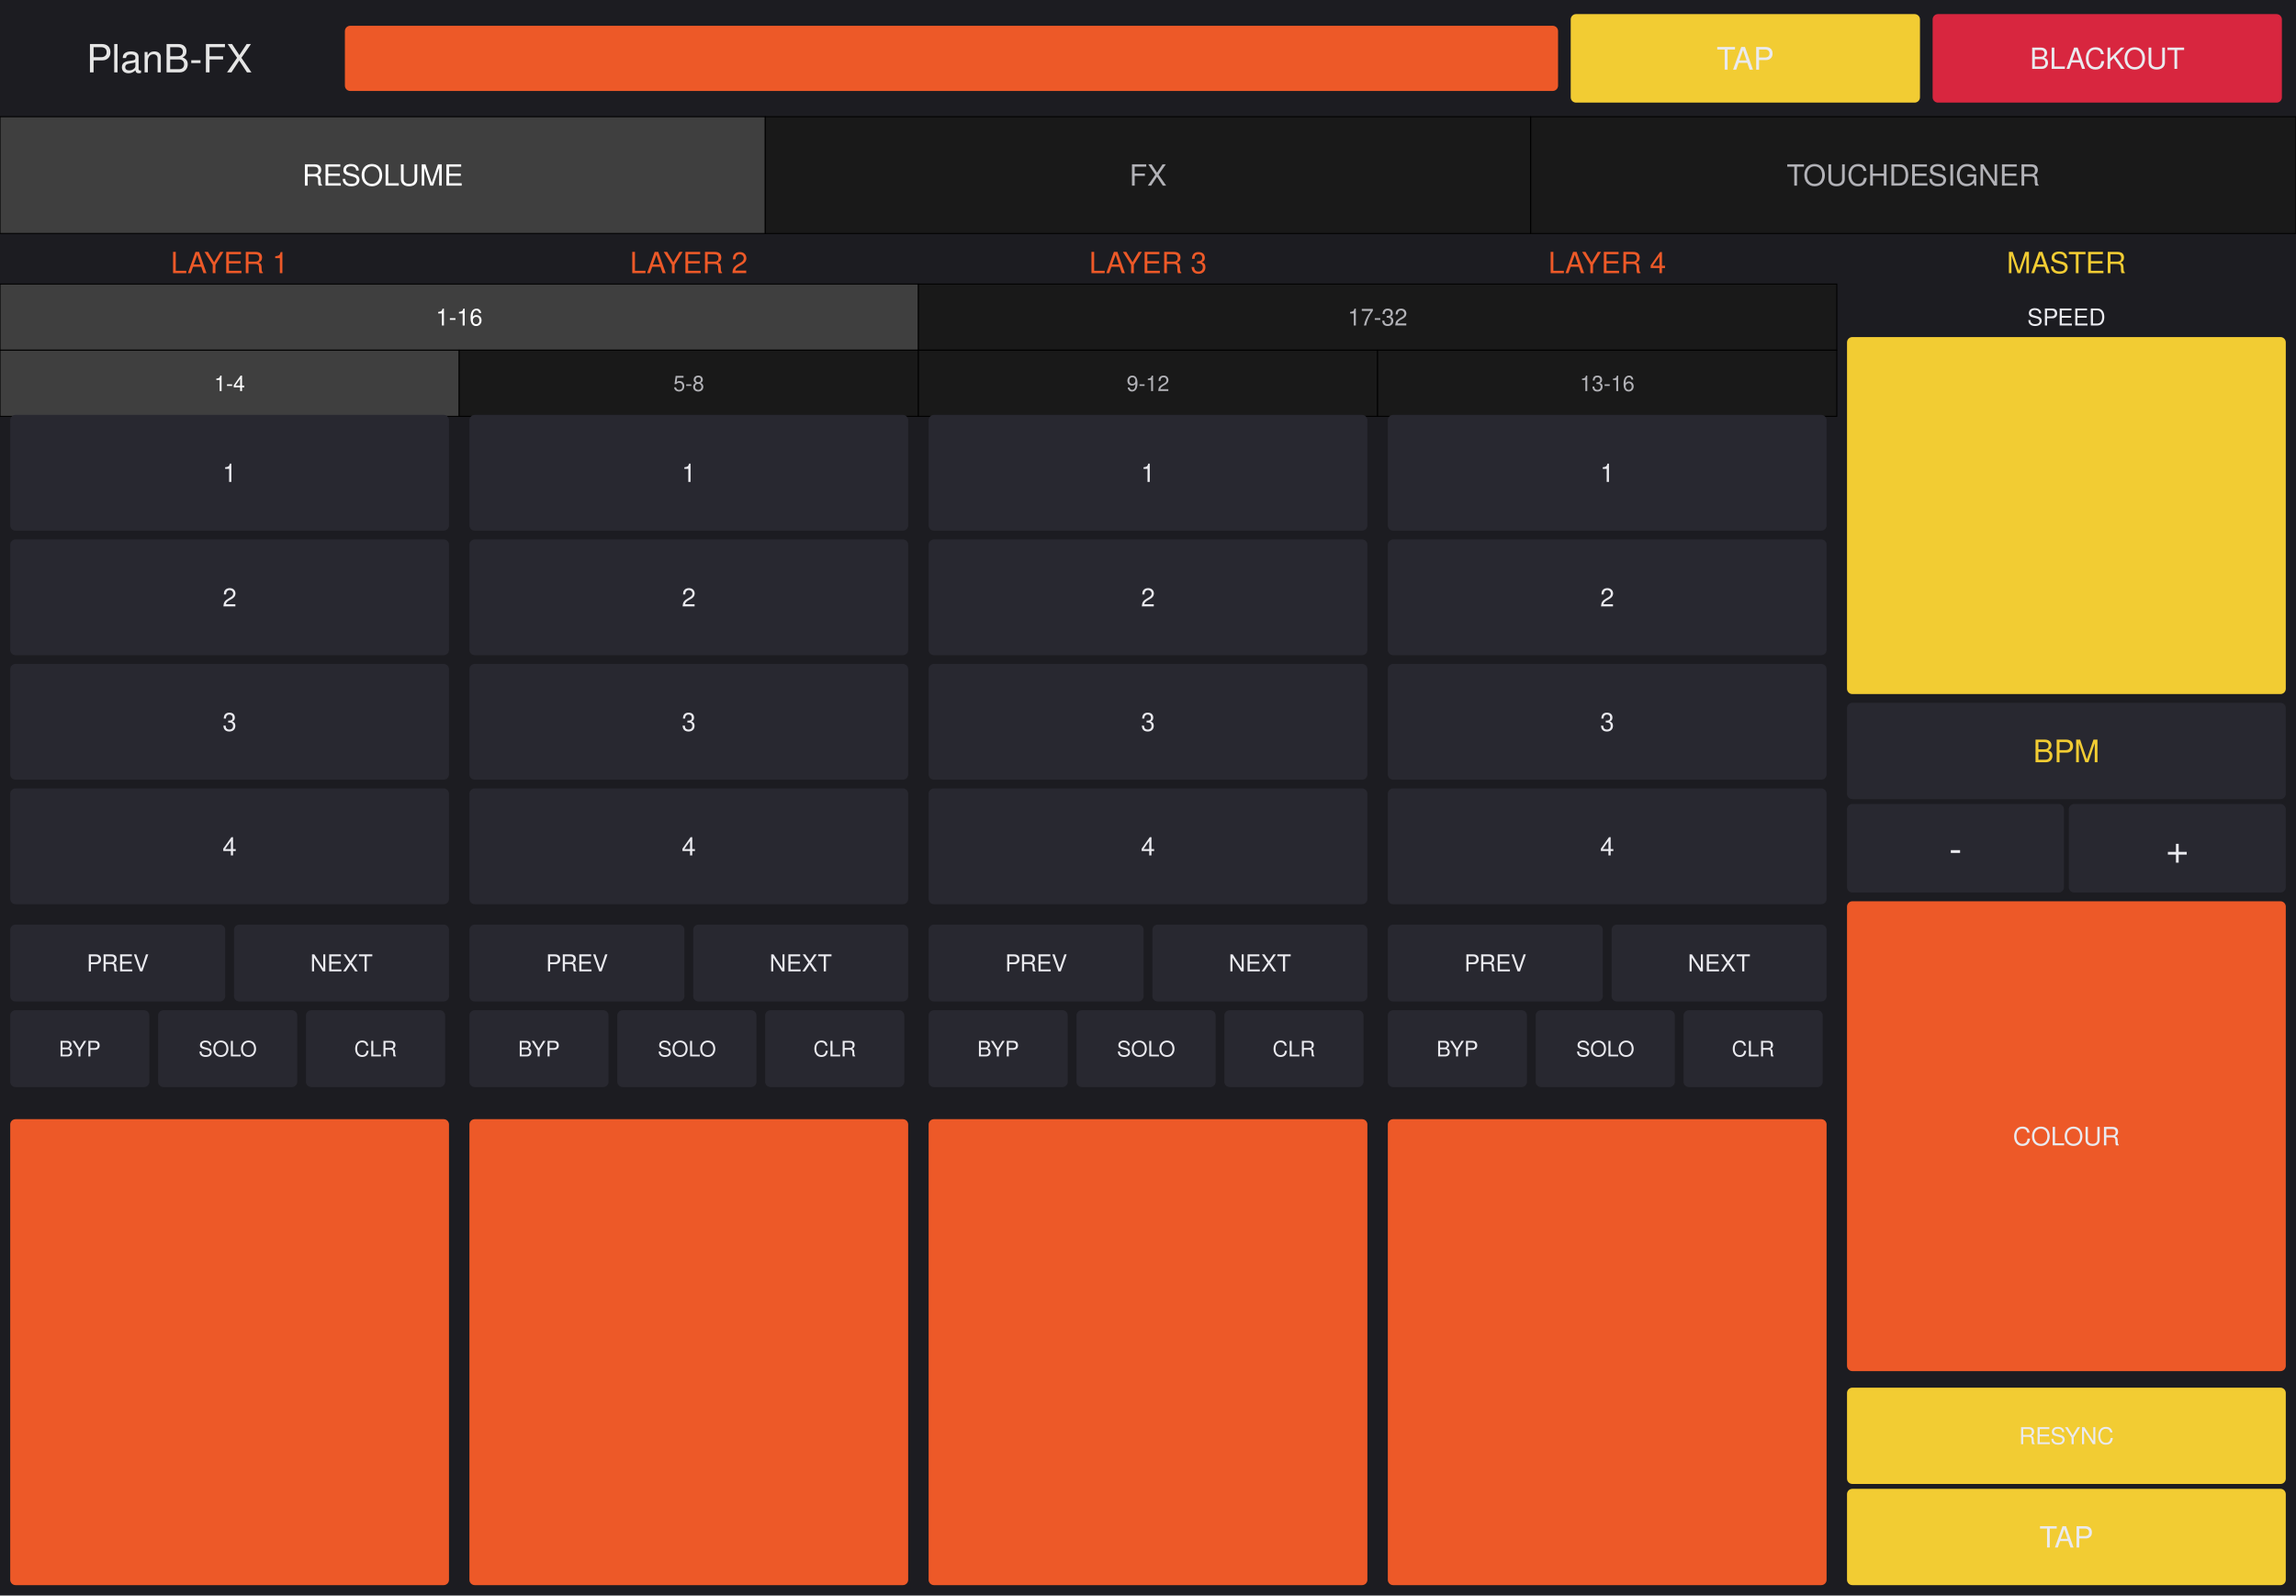
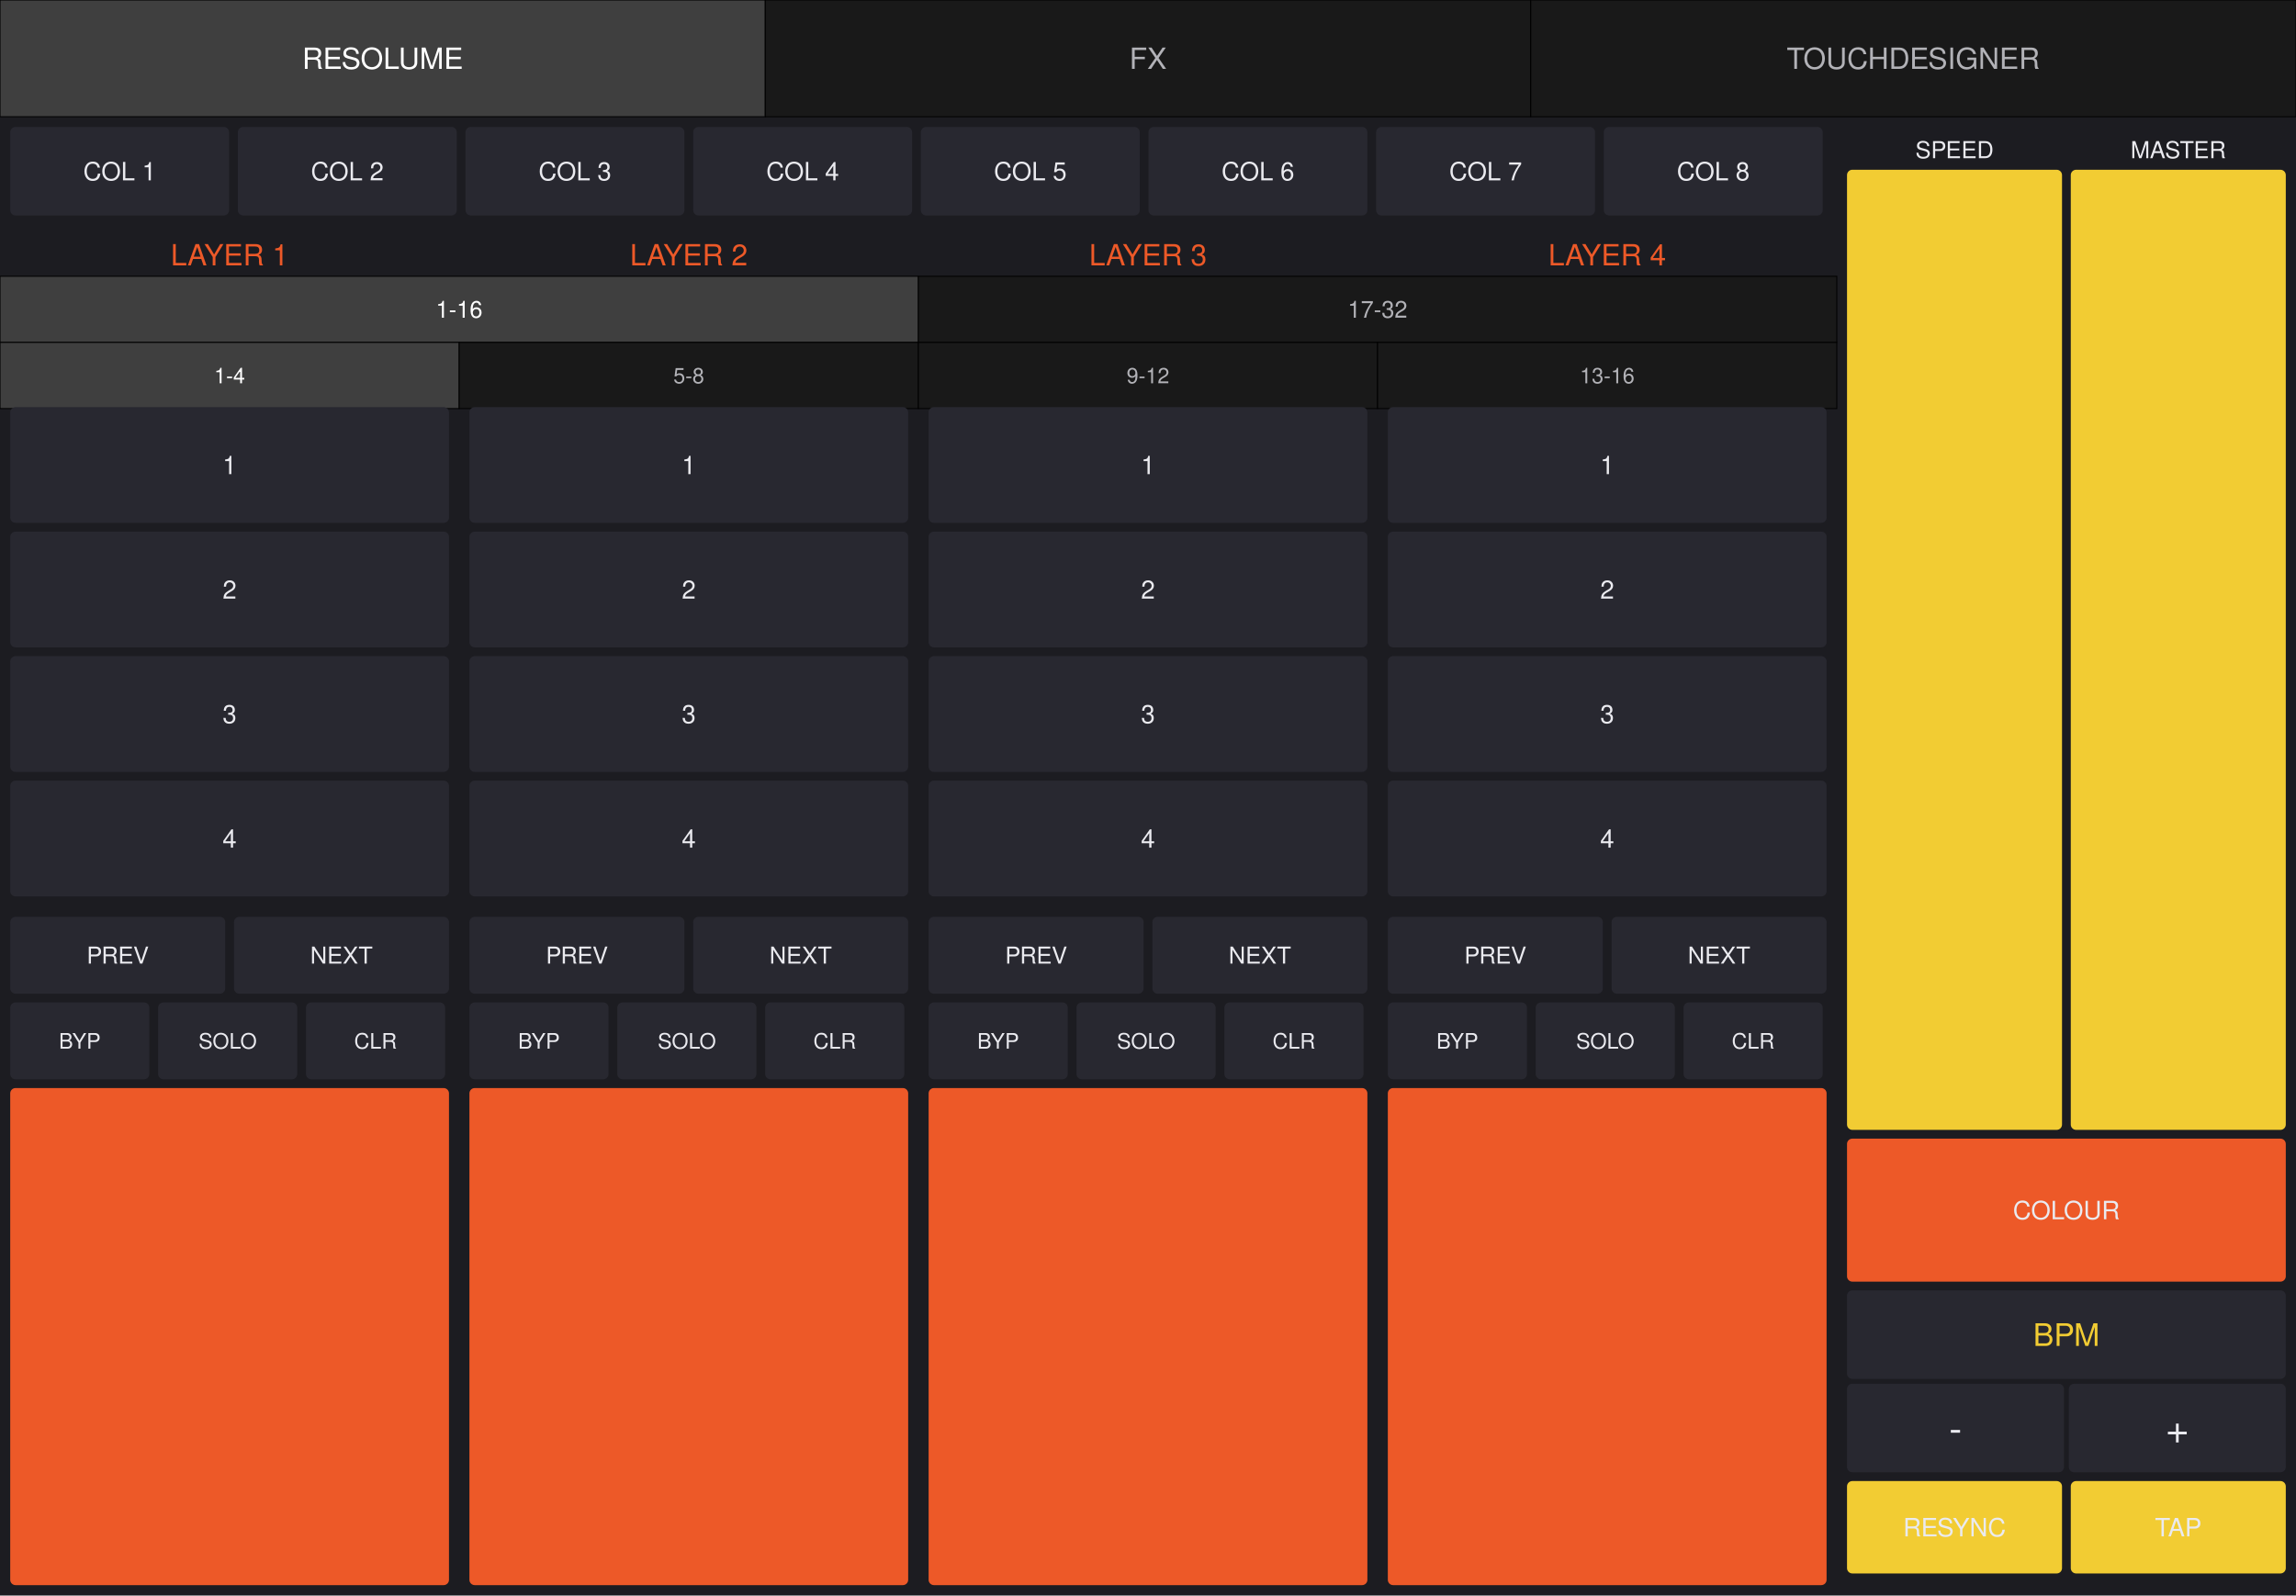
<svg xmlns="http://www.w3.org/2000/svg" width="1180" height="820" viewBox="0 0 1180 820">
  <rect width="100%" height="100%" fill="#1c1c20" />
  <rect x="0.0" y="0.0" width="1180.0" height="820.0" fill="rgba(28,28,33,1.000)" />
-   <rect x="0.0" y="0.0" width="1180.0" height="60.0" fill="rgba(28,28,33,1.000)" />
-   <text x="87.0" y="37.2" font-family="Helvetica,Arial,sans-serif" font-size="20" fill="rgba(229,229,229,1.000)" text-anchor="middle">PlanB-FX</text>
-   <rect x="994.0" y="8.0" width="178.0" height="44.0" rx="2" fill="rgba(216,38,63,1.000)" stroke="rgba(216,38,63,1.000)" stroke-width="1.5" />
-   <text x="1083.0" y="35.4" font-family="Helvetica,Arial,sans-serif" font-size="15" fill="rgba(234,234,239,1.000)" text-anchor="middle">BLACKOUT</text>
-   <rect x="808.0" y="8.0" width="178.0" height="44.0" rx="2" fill="rgba(242,204,51,1.000)" stroke="rgba(242,204,51,1.000)" stroke-width="1.5" />
-   <text x="897.0" y="35.8" font-family="Helvetica,Arial,sans-serif" font-size="16" fill="rgba(234,234,239,1.000)" text-anchor="middle">TAP</text>
-   <rect x="178.0" y="14.0" width="622.0" height="32.0" rx="2" fill="rgba(237,89,40,1.000)" stroke="rgba(237,89,40,1.000)" stroke-width="1.5" />
-   <rect x="0.0" y="60.0" width="393.3" height="60.0" fill="rgba(63,63,63,1.000)" stroke="#000" stroke-width="0.5" />
-   <text x="196.7" y="95.4" font-family="Helvetica,Arial,sans-serif" font-size="15" fill="rgba(255,255,255,1.000)" text-anchor="middle">RESOLUME</text>
-   <rect x="393.3" y="60.0" width="393.3" height="60.0" fill="rgba(25,25,25,1.000)" stroke="#000" stroke-width="0.5" />
-   <text x="590.0" y="95.4" font-family="Helvetica,Arial,sans-serif" font-size="15" fill="rgba(178,178,183,1.000)" text-anchor="middle">FX</text>
-   <rect x="786.7" y="60.0" width="393.3" height="60.0" fill="rgba(25,25,25,1.000)" stroke="#000" stroke-width="0.5" />
-   <text x="983.3" y="95.4" font-family="Helvetica,Arial,sans-serif" font-size="15" fill="rgba(178,178,183,1.000)" text-anchor="middle">TOUCHDESIGNER</text>
-   <text x="118.0" y="140.4" font-family="Helvetica,Arial,sans-serif" font-size="15" fill="rgba(237,89,40,1.000)" text-anchor="middle">LAYER 1</text>
-   <text x="354.0" y="140.4" font-family="Helvetica,Arial,sans-serif" font-size="15" fill="rgba(237,89,40,1.000)" text-anchor="middle">LAYER 2</text>
-   <text x="590.0" y="140.4" font-family="Helvetica,Arial,sans-serif" font-size="15" fill="rgba(237,89,40,1.000)" text-anchor="middle">LAYER 3</text>
-   <text x="826.0" y="140.4" font-family="Helvetica,Arial,sans-serif" font-size="15" fill="rgba(237,89,40,1.000)" text-anchor="middle">LAYER 4</text>
-   <rect x="0.0" y="146.0" width="472.0" height="34.0" fill="rgba(63,63,63,1.000)" stroke="#000" stroke-width="0.5" />
-   <text x="236.0" y="167.3" font-family="Helvetica,Arial,sans-serif" font-size="12" fill="rgba(255,255,255,1.000)" text-anchor="middle">1-16</text>
-   <rect x="472.0" y="146.0" width="472.0" height="34.0" fill="rgba(25,25,25,1.000)" stroke="#000" stroke-width="0.5" />
-   <text x="708.0" y="167.3" font-family="Helvetica,Arial,sans-serif" font-size="12" fill="rgba(178,178,183,1.000)" text-anchor="middle">17-32</text>
-   <rect x="0.0" y="180.0" width="236.0" height="34.0" fill="rgba(63,63,63,1.000)" stroke="#000" stroke-width="0.5" />
-   <text x="118.0" y="201.0" font-family="Helvetica,Arial,sans-serif" font-size="11" fill="rgba(255,255,255,1.000)" text-anchor="middle">1-4</text>
-   <rect x="236.0" y="180.0" width="236.0" height="34.0" fill="rgba(25,25,25,1.000)" stroke="#000" stroke-width="0.5" />
-   <text x="354.0" y="201.0" font-family="Helvetica,Arial,sans-serif" font-size="11" fill="rgba(178,178,183,1.000)" text-anchor="middle">5-8</text>
-   <rect x="472.0" y="180.0" width="236.0" height="34.0" fill="rgba(25,25,25,1.000)" stroke="#000" stroke-width="0.5" />
-   <text x="590.0" y="201.0" font-family="Helvetica,Arial,sans-serif" font-size="11" fill="rgba(178,178,183,1.000)" text-anchor="middle">9-12</text>
-   <rect x="708.0" y="180.0" width="236.0" height="34.0" fill="rgba(25,25,25,1.000)" stroke="#000" stroke-width="0.5" />
-   <text x="826.0" y="201.0" font-family="Helvetica,Arial,sans-serif" font-size="11" fill="rgba(178,178,183,1.000)" text-anchor="middle">13-16</text>
-   <rect x="6.0" y="214.0" width="224.0" height="58.0" rx="2" fill="rgba(40,40,48,1.000)" stroke="rgba(40,40,48,1.000)" stroke-width="1.5" />
-   <text x="118.0" y="247.7" font-family="Helvetica,Arial,sans-serif" font-size="13" fill="rgba(234,234,239,1.000)" text-anchor="middle">1</text>
-   <rect x="6.0" y="278.0" width="224.0" height="58.0" rx="2" fill="rgba(40,40,48,1.000)" stroke="rgba(40,40,48,1.000)" stroke-width="1.5" />
-   <text x="118.0" y="311.7" font-family="Helvetica,Arial,sans-serif" font-size="13" fill="rgba(234,234,239,1.000)" text-anchor="middle">2</text>
-   <rect x="6.0" y="342.0" width="224.0" height="58.0" rx="2" fill="rgba(40,40,48,1.000)" stroke="rgba(40,40,48,1.000)" stroke-width="1.5" />
-   <text x="118.0" y="375.7" font-family="Helvetica,Arial,sans-serif" font-size="13" fill="rgba(234,234,239,1.000)" text-anchor="middle">3</text>
-   <rect x="6.0" y="406.0" width="224.0" height="58.0" rx="2" fill="rgba(40,40,48,1.000)" stroke="rgba(40,40,48,1.000)" stroke-width="1.5" />
-   <text x="118.0" y="439.7" font-family="Helvetica,Arial,sans-serif" font-size="13" fill="rgba(234,234,239,1.000)" text-anchor="middle">4</text>
-   <rect x="242.0" y="214.0" width="224.0" height="58.0" rx="2" fill="rgba(40,40,48,1.000)" stroke="rgba(40,40,48,1.000)" stroke-width="1.5" />
-   <text x="354.0" y="247.7" font-family="Helvetica,Arial,sans-serif" font-size="13" fill="rgba(234,234,239,1.000)" text-anchor="middle">1</text>
-   <rect x="242.0" y="278.0" width="224.0" height="58.0" rx="2" fill="rgba(40,40,48,1.000)" stroke="rgba(40,40,48,1.000)" stroke-width="1.5" />
-   <text x="354.0" y="311.7" font-family="Helvetica,Arial,sans-serif" font-size="13" fill="rgba(234,234,239,1.000)" text-anchor="middle">2</text>
-   <rect x="242.0" y="342.0" width="224.0" height="58.0" rx="2" fill="rgba(40,40,48,1.000)" stroke="rgba(40,40,48,1.000)" stroke-width="1.5" />
-   <text x="354.0" y="375.7" font-family="Helvetica,Arial,sans-serif" font-size="13" fill="rgba(234,234,239,1.000)" text-anchor="middle">3</text>
-   <rect x="242.0" y="406.0" width="224.0" height="58.0" rx="2" fill="rgba(40,40,48,1.000)" stroke="rgba(40,40,48,1.000)" stroke-width="1.5" />
-   <text x="354.0" y="439.7" font-family="Helvetica,Arial,sans-serif" font-size="13" fill="rgba(234,234,239,1.000)" text-anchor="middle">4</text>
-   <rect x="478.0" y="214.0" width="224.0" height="58.0" rx="2" fill="rgba(40,40,48,1.000)" stroke="rgba(40,40,48,1.000)" stroke-width="1.5" />
-   <text x="590.0" y="247.7" font-family="Helvetica,Arial,sans-serif" font-size="13" fill="rgba(234,234,239,1.000)" text-anchor="middle">1</text>
-   <rect x="478.0" y="278.0" width="224.0" height="58.0" rx="2" fill="rgba(40,40,48,1.000)" stroke="rgba(40,40,48,1.000)" stroke-width="1.5" />
-   <text x="590.0" y="311.7" font-family="Helvetica,Arial,sans-serif" font-size="13" fill="rgba(234,234,239,1.000)" text-anchor="middle">2</text>
-   <rect x="478.0" y="342.0" width="224.0" height="58.0" rx="2" fill="rgba(40,40,48,1.000)" stroke="rgba(40,40,48,1.000)" stroke-width="1.5" />
-   <text x="590.0" y="375.7" font-family="Helvetica,Arial,sans-serif" font-size="13" fill="rgba(234,234,239,1.000)" text-anchor="middle">3</text>
-   <rect x="478.0" y="406.0" width="224.0" height="58.0" rx="2" fill="rgba(40,40,48,1.000)" stroke="rgba(40,40,48,1.000)" stroke-width="1.5" />
-   <text x="590.0" y="439.7" font-family="Helvetica,Arial,sans-serif" font-size="13" fill="rgba(234,234,239,1.000)" text-anchor="middle">4</text>
-   <rect x="714.0" y="214.0" width="224.0" height="58.0" rx="2" fill="rgba(40,40,48,1.000)" stroke="rgba(40,40,48,1.000)" stroke-width="1.5" />
-   <text x="826.0" y="247.7" font-family="Helvetica,Arial,sans-serif" font-size="13" fill="rgba(234,234,239,1.000)" text-anchor="middle">1</text>
-   <rect x="714.0" y="278.0" width="224.0" height="58.0" rx="2" fill="rgba(40,40,48,1.000)" stroke="rgba(40,40,48,1.000)" stroke-width="1.5" />
-   <text x="826.0" y="311.7" font-family="Helvetica,Arial,sans-serif" font-size="13" fill="rgba(234,234,239,1.000)" text-anchor="middle">2</text>
-   <rect x="714.0" y="342.0" width="224.0" height="58.0" rx="2" fill="rgba(40,40,48,1.000)" stroke="rgba(40,40,48,1.000)" stroke-width="1.5" />
-   <text x="826.0" y="375.7" font-family="Helvetica,Arial,sans-serif" font-size="13" fill="rgba(234,234,239,1.000)" text-anchor="middle">3</text>
-   <rect x="714.0" y="406.0" width="224.0" height="58.0" rx="2" fill="rgba(40,40,48,1.000)" stroke="rgba(40,40,48,1.000)" stroke-width="1.5" />
-   <text x="826.0" y="439.7" font-family="Helvetica,Arial,sans-serif" font-size="13" fill="rgba(234,234,239,1.000)" text-anchor="middle">4</text>
-   <rect x="6.0" y="476.0" width="109.0" height="38.0" rx="2" fill="rgba(40,40,48,1.000)" stroke="rgba(40,40,48,1.000)" stroke-width="1.5" />
-   <text x="60.5" y="499.3" font-family="Helvetica,Arial,sans-serif" font-size="12" fill="rgba(234,234,239,1.000)" text-anchor="middle">PREV</text>
-   <rect x="121.0" y="476.0" width="109.0" height="38.0" rx="2" fill="rgba(40,40,48,1.000)" stroke="rgba(40,40,48,1.000)" stroke-width="1.5" />
-   <text x="175.5" y="499.3" font-family="Helvetica,Arial,sans-serif" font-size="12" fill="rgba(234,234,239,1.000)" text-anchor="middle">NEXT</text>
-   <rect x="6.0" y="520.0" width="70.0" height="38.0" rx="2" fill="rgba(40,40,48,1.000)" stroke="rgba(40,40,48,1.000)" stroke-width="1.5" />
-   <text x="41.0" y="543.0" font-family="Helvetica,Arial,sans-serif" font-size="11" fill="rgba(234,234,239,1.000)" text-anchor="middle">BYP</text>
-   <rect x="82.0" y="520.0" width="70.0" height="38.0" rx="2" fill="rgba(40,40,48,1.000)" stroke="rgba(40,40,48,1.000)" stroke-width="1.5" />
-   <text x="117.0" y="543.0" font-family="Helvetica,Arial,sans-serif" font-size="11" fill="rgba(234,234,239,1.000)" text-anchor="middle">SOLO</text>
-   <rect x="158.0" y="520.0" width="70.0" height="38.0" rx="2" fill="rgba(40,40,48,1.000)" stroke="rgba(40,40,48,1.000)" stroke-width="1.5" />
-   <text x="193.0" y="543.0" font-family="Helvetica,Arial,sans-serif" font-size="11" fill="rgba(234,234,239,1.000)" text-anchor="middle">CLR</text>
-   <rect x="6.0" y="576.0" width="224.0" height="238.0" rx="2" fill="rgba(237,89,40,1.000)" stroke="rgba(237,89,40,1.000)" stroke-width="1.5" />
-   <rect x="242.0" y="476.0" width="109.0" height="38.0" rx="2" fill="rgba(40,40,48,1.000)" stroke="rgba(40,40,48,1.000)" stroke-width="1.5" />
-   <text x="296.5" y="499.3" font-family="Helvetica,Arial,sans-serif" font-size="12" fill="rgba(234,234,239,1.000)" text-anchor="middle">PREV</text>
-   <rect x="357.0" y="476.0" width="109.0" height="38.0" rx="2" fill="rgba(40,40,48,1.000)" stroke="rgba(40,40,48,1.000)" stroke-width="1.5" />
-   <text x="411.5" y="499.3" font-family="Helvetica,Arial,sans-serif" font-size="12" fill="rgba(234,234,239,1.000)" text-anchor="middle">NEXT</text>
-   <rect x="242.0" y="520.0" width="70.0" height="38.0" rx="2" fill="rgba(40,40,48,1.000)" stroke="rgba(40,40,48,1.000)" stroke-width="1.5" />
-   <text x="277.0" y="543.0" font-family="Helvetica,Arial,sans-serif" font-size="11" fill="rgba(234,234,239,1.000)" text-anchor="middle">BYP</text>
-   <rect x="318.0" y="520.0" width="70.0" height="38.0" rx="2" fill="rgba(40,40,48,1.000)" stroke="rgba(40,40,48,1.000)" stroke-width="1.5" />
-   <text x="353.0" y="543.0" font-family="Helvetica,Arial,sans-serif" font-size="11" fill="rgba(234,234,239,1.000)" text-anchor="middle">SOLO</text>
-   <rect x="394.0" y="520.0" width="70.0" height="38.0" rx="2" fill="rgba(40,40,48,1.000)" stroke="rgba(40,40,48,1.000)" stroke-width="1.5" />
-   <text x="429.0" y="543.0" font-family="Helvetica,Arial,sans-serif" font-size="11" fill="rgba(234,234,239,1.000)" text-anchor="middle">CLR</text>
-   <rect x="242.0" y="576.0" width="224.0" height="238.0" rx="2" fill="rgba(237,89,40,1.000)" stroke="rgba(237,89,40,1.000)" stroke-width="1.5" />
-   <rect x="478.0" y="476.0" width="109.0" height="38.0" rx="2" fill="rgba(40,40,48,1.000)" stroke="rgba(40,40,48,1.000)" stroke-width="1.5" />
-   <text x="532.5" y="499.3" font-family="Helvetica,Arial,sans-serif" font-size="12" fill="rgba(234,234,239,1.000)" text-anchor="middle">PREV</text>
-   <rect x="593.0" y="476.0" width="109.0" height="38.0" rx="2" fill="rgba(40,40,48,1.000)" stroke="rgba(40,40,48,1.000)" stroke-width="1.5" />
-   <text x="647.5" y="499.3" font-family="Helvetica,Arial,sans-serif" font-size="12" fill="rgba(234,234,239,1.000)" text-anchor="middle">NEXT</text>
-   <rect x="478.0" y="520.0" width="70.0" height="38.0" rx="2" fill="rgba(40,40,48,1.000)" stroke="rgba(40,40,48,1.000)" stroke-width="1.5" />
-   <text x="513.0" y="543.0" font-family="Helvetica,Arial,sans-serif" font-size="11" fill="rgba(234,234,239,1.000)" text-anchor="middle">BYP</text>
-   <rect x="554.0" y="520.0" width="70.0" height="38.0" rx="2" fill="rgba(40,40,48,1.000)" stroke="rgba(40,40,48,1.000)" stroke-width="1.5" />
-   <text x="589.0" y="543.0" font-family="Helvetica,Arial,sans-serif" font-size="11" fill="rgba(234,234,239,1.000)" text-anchor="middle">SOLO</text>
-   <rect x="630.0" y="520.0" width="70.0" height="38.0" rx="2" fill="rgba(40,40,48,1.000)" stroke="rgba(40,40,48,1.000)" stroke-width="1.5" />
-   <text x="665.0" y="543.0" font-family="Helvetica,Arial,sans-serif" font-size="11" fill="rgba(234,234,239,1.000)" text-anchor="middle">CLR</text>
-   <rect x="478.0" y="576.0" width="224.0" height="238.0" rx="2" fill="rgba(237,89,40,1.000)" stroke="rgba(237,89,40,1.000)" stroke-width="1.5" />
-   <rect x="714.0" y="476.0" width="109.0" height="38.0" rx="2" fill="rgba(40,40,48,1.000)" stroke="rgba(40,40,48,1.000)" stroke-width="1.5" />
-   <text x="768.5" y="499.3" font-family="Helvetica,Arial,sans-serif" font-size="12" fill="rgba(234,234,239,1.000)" text-anchor="middle">PREV</text>
-   <rect x="829.0" y="476.0" width="109.0" height="38.0" rx="2" fill="rgba(40,40,48,1.000)" stroke="rgba(40,40,48,1.000)" stroke-width="1.5" />
-   <text x="883.5" y="499.3" font-family="Helvetica,Arial,sans-serif" font-size="12" fill="rgba(234,234,239,1.000)" text-anchor="middle">NEXT</text>
-   <rect x="714.0" y="520.0" width="70.0" height="38.0" rx="2" fill="rgba(40,40,48,1.000)" stroke="rgba(40,40,48,1.000)" stroke-width="1.5" />
-   <text x="749.0" y="543.0" font-family="Helvetica,Arial,sans-serif" font-size="11" fill="rgba(234,234,239,1.000)" text-anchor="middle">BYP</text>
-   <rect x="790.0" y="520.0" width="70.0" height="38.0" rx="2" fill="rgba(40,40,48,1.000)" stroke="rgba(40,40,48,1.000)" stroke-width="1.5" />
-   <text x="825.0" y="543.0" font-family="Helvetica,Arial,sans-serif" font-size="11" fill="rgba(234,234,239,1.000)" text-anchor="middle">SOLO</text>
-   <rect x="866.0" y="520.0" width="70.0" height="38.0" rx="2" fill="rgba(40,40,48,1.000)" stroke="rgba(40,40,48,1.000)" stroke-width="1.5" />
-   <text x="901.0" y="543.0" font-family="Helvetica,Arial,sans-serif" font-size="11" fill="rgba(234,234,239,1.000)" text-anchor="middle">CLR</text>
-   <rect x="714.0" y="576.0" width="224.0" height="238.0" rx="2" fill="rgba(237,89,40,1.000)" stroke="rgba(237,89,40,1.000)" stroke-width="1.5" />
-   <text x="1062.0" y="140.4" font-family="Helvetica,Arial,sans-serif" font-size="15" fill="rgba(242,204,51,1.000)" text-anchor="middle">MASTER</text>
-   <text x="1062.0" y="167.3" font-family="Helvetica,Arial,sans-serif" font-size="12" fill="rgba(234,234,239,1.000)" text-anchor="middle">SPEED</text>
-   <rect x="950.0" y="174.0" width="224.0" height="182.0" rx="2" fill="rgba(242,204,51,1.000)" stroke="rgba(242,204,51,1.000)" stroke-width="1.5" />
-   <rect x="950.0" y="362.0" width="224.0" height="48.0" rx="2" fill="rgba(40,40,48,1.000)" stroke="rgba(40,40,48,1.000)" stroke-width="1.5" />
-   <rect x="950.0" y="362.0" width="224.0" height="48.0" rx="2" fill="none" stroke="none" stroke-width="1.5" />
-   <text x="1062.0" y="391.8" font-family="Helvetica,Arial,sans-serif" font-size="16" fill="rgba(242,204,51,1.000)" text-anchor="middle">BPM</text>
-   <rect x="950.0" y="414.0" width="110.0" height="44.0" rx="2" fill="rgba(40,40,48,1.000)" stroke="rgba(40,40,48,1.000)" stroke-width="1.5" />
-   <text x="1005.0" y="443.2" font-family="Helvetica,Arial,sans-serif" font-size="20" fill="rgba(234,234,239,1.000)" text-anchor="middle">-</text>
-   <rect x="1064.0" y="414.0" width="110.0" height="44.0" rx="2" fill="rgba(40,40,48,1.000)" stroke="rgba(40,40,48,1.000)" stroke-width="1.5" />
-   <text x="1119.0" y="443.2" font-family="Helvetica,Arial,sans-serif" font-size="20" fill="rgba(234,234,239,1.000)" text-anchor="middle">+</text>
-   <rect x="950.0" y="464.0" width="224.0" height="240.0" rx="2" fill="rgba(237,89,40,1.000)" stroke="rgba(237,89,40,1.000)" stroke-width="1.5" />
-   <rect x="950.0" y="464.0" width="224.0" height="240.0" rx="2" fill="none" stroke="none" stroke-width="1.5" />
-   <text x="1062.0" y="588.7" font-family="Helvetica,Arial,sans-serif" font-size="13" fill="rgba(234,234,239,1.000)" text-anchor="middle">COLOUR</text>
-   <rect x="950.0" y="714.0" width="224.0" height="48.0" rx="2" fill="rgba(242,204,51,1.000)" stroke="rgba(242,204,51,1.000)" stroke-width="1.5" />
-   <text x="1062.0" y="742.3" font-family="Helvetica,Arial,sans-serif" font-size="12" fill="rgba(234,234,239,1.000)" text-anchor="middle">RESYNC</text>
-   <rect x="950.0" y="766.0" width="224.0" height="48.0" rx="2" fill="rgba(242,204,51,1.000)" stroke="rgba(242,204,51,1.000)" stroke-width="1.5" />
-   <text x="1062.0" y="795.4" font-family="Helvetica,Arial,sans-serif" font-size="15" fill="rgba(234,234,239,1.000)" text-anchor="middle">TAP</text>
+   <rect x="0.0" y="0.0" width="393.3" height="60.0" fill="rgba(63,63,63,1.000)" stroke="#000" stroke-width="0.5" />
+   <text x="196.7" y="35.4" font-family="Helvetica,Arial,sans-serif" font-size="15" fill="rgba(255,255,255,1.000)" text-anchor="middle">RESOLUME</text>
+   <rect x="393.3" y="0.0" width="393.3" height="60.0" fill="rgba(25,25,25,1.000)" stroke="#000" stroke-width="0.5" />
+   <text x="590.0" y="35.4" font-family="Helvetica,Arial,sans-serif" font-size="15" fill="rgba(178,178,183,1.000)" text-anchor="middle">FX</text>
+   <rect x="786.7" y="0.0" width="393.3" height="60.0" fill="rgba(25,25,25,1.000)" stroke="#000" stroke-width="0.5" />
+   <text x="983.3" y="35.4" font-family="Helvetica,Arial,sans-serif" font-size="15" fill="rgba(178,178,183,1.000)" text-anchor="middle">TOUCHDESIGNER</text>
+   <rect x="6.0" y="66.0" width="111.0" height="44.0" rx="2" fill="rgba(40,40,48,1.000)" stroke="rgba(40,40,48,1.000)" stroke-width="1.5" />
+   <text x="61.5" y="92.7" font-family="Helvetica,Arial,sans-serif" font-size="13" fill="rgba(234,234,239,1.000)" text-anchor="middle">COL 1</text>
+   <rect x="123.0" y="66.0" width="111.0" height="44.0" rx="2" fill="rgba(40,40,48,1.000)" stroke="rgba(40,40,48,1.000)" stroke-width="1.5" />
+   <text x="178.5" y="92.7" font-family="Helvetica,Arial,sans-serif" font-size="13" fill="rgba(234,234,239,1.000)" text-anchor="middle">COL 2</text>
+   <rect x="240.0" y="66.0" width="111.0" height="44.0" rx="2" fill="rgba(40,40,48,1.000)" stroke="rgba(40,40,48,1.000)" stroke-width="1.5" />
+   <text x="295.5" y="92.7" font-family="Helvetica,Arial,sans-serif" font-size="13" fill="rgba(234,234,239,1.000)" text-anchor="middle">COL 3</text>
+   <rect x="357.0" y="66.0" width="111.0" height="44.0" rx="2" fill="rgba(40,40,48,1.000)" stroke="rgba(40,40,48,1.000)" stroke-width="1.5" />
+   <text x="412.5" y="92.7" font-family="Helvetica,Arial,sans-serif" font-size="13" fill="rgba(234,234,239,1.000)" text-anchor="middle">COL 4</text>
+   <rect x="474.0" y="66.0" width="111.0" height="44.0" rx="2" fill="rgba(40,40,48,1.000)" stroke="rgba(40,40,48,1.000)" stroke-width="1.5" />
+   <text x="529.5" y="92.7" font-family="Helvetica,Arial,sans-serif" font-size="13" fill="rgba(234,234,239,1.000)" text-anchor="middle">COL 5</text>
+   <rect x="591.0" y="66.0" width="111.0" height="44.0" rx="2" fill="rgba(40,40,48,1.000)" stroke="rgba(40,40,48,1.000)" stroke-width="1.5" />
+   <text x="646.5" y="92.7" font-family="Helvetica,Arial,sans-serif" font-size="13" fill="rgba(234,234,239,1.000)" text-anchor="middle">COL 6</text>
+   <rect x="708.0" y="66.0" width="111.0" height="44.0" rx="2" fill="rgba(40,40,48,1.000)" stroke="rgba(40,40,48,1.000)" stroke-width="1.5" />
+   <text x="763.5" y="92.7" font-family="Helvetica,Arial,sans-serif" font-size="13" fill="rgba(234,234,239,1.000)" text-anchor="middle">COL 7</text>
+   <rect x="825.0" y="66.0" width="111.0" height="44.0" rx="2" fill="rgba(40,40,48,1.000)" stroke="rgba(40,40,48,1.000)" stroke-width="1.5" />
+   <text x="880.5" y="92.7" font-family="Helvetica,Arial,sans-serif" font-size="13" fill="rgba(234,234,239,1.000)" text-anchor="middle">COL 8</text>
+   <text x="118.0" y="136.4" font-family="Helvetica,Arial,sans-serif" font-size="15" fill="rgba(237,89,40,1.000)" text-anchor="middle">LAYER 1</text>
+   <text x="354.0" y="136.4" font-family="Helvetica,Arial,sans-serif" font-size="15" fill="rgba(237,89,40,1.000)" text-anchor="middle">LAYER 2</text>
+   <text x="590.0" y="136.4" font-family="Helvetica,Arial,sans-serif" font-size="15" fill="rgba(237,89,40,1.000)" text-anchor="middle">LAYER 3</text>
+   <text x="826.0" y="136.4" font-family="Helvetica,Arial,sans-serif" font-size="15" fill="rgba(237,89,40,1.000)" text-anchor="middle">LAYER 4</text>
+   <rect x="0.0" y="142.0" width="472.0" height="34.0" fill="rgba(63,63,63,1.000)" stroke="#000" stroke-width="0.5" />
+   <text x="236.0" y="163.3" font-family="Helvetica,Arial,sans-serif" font-size="12" fill="rgba(255,255,255,1.000)" text-anchor="middle">1-16</text>
+   <rect x="472.0" y="142.0" width="472.0" height="34.0" fill="rgba(25,25,25,1.000)" stroke="#000" stroke-width="0.5" />
+   <text x="708.0" y="163.3" font-family="Helvetica,Arial,sans-serif" font-size="12" fill="rgba(178,178,183,1.000)" text-anchor="middle">17-32</text>
+   <rect x="0.0" y="176.0" width="236.0" height="34.0" fill="rgba(63,63,63,1.000)" stroke="#000" stroke-width="0.5" />
+   <text x="118.0" y="197.0" font-family="Helvetica,Arial,sans-serif" font-size="11" fill="rgba(255,255,255,1.000)" text-anchor="middle">1-4</text>
+   <rect x="236.0" y="176.0" width="236.0" height="34.0" fill="rgba(25,25,25,1.000)" stroke="#000" stroke-width="0.5" />
+   <text x="354.0" y="197.0" font-family="Helvetica,Arial,sans-serif" font-size="11" fill="rgba(178,178,183,1.000)" text-anchor="middle">5-8</text>
+   <rect x="472.0" y="176.0" width="236.0" height="34.0" fill="rgba(25,25,25,1.000)" stroke="#000" stroke-width="0.5" />
+   <text x="590.0" y="197.0" font-family="Helvetica,Arial,sans-serif" font-size="11" fill="rgba(178,178,183,1.000)" text-anchor="middle">9-12</text>
+   <rect x="708.0" y="176.0" width="236.0" height="34.0" fill="rgba(25,25,25,1.000)" stroke="#000" stroke-width="0.5" />
+   <text x="826.0" y="197.0" font-family="Helvetica,Arial,sans-serif" font-size="11" fill="rgba(178,178,183,1.000)" text-anchor="middle">13-16</text>
+   <rect x="6.0" y="210.0" width="224.0" height="58.0" rx="2" fill="rgba(40,40,48,1.000)" stroke="rgba(40,40,48,1.000)" stroke-width="1.5" />
+   <text x="118.0" y="243.7" font-family="Helvetica,Arial,sans-serif" font-size="13" fill="rgba(234,234,239,1.000)" text-anchor="middle">1</text>
+   <rect x="6.0" y="274.0" width="224.0" height="58.0" rx="2" fill="rgba(40,40,48,1.000)" stroke="rgba(40,40,48,1.000)" stroke-width="1.5" />
+   <text x="118.0" y="307.7" font-family="Helvetica,Arial,sans-serif" font-size="13" fill="rgba(234,234,239,1.000)" text-anchor="middle">2</text>
+   <rect x="6.0" y="338.0" width="224.0" height="58.0" rx="2" fill="rgba(40,40,48,1.000)" stroke="rgba(40,40,48,1.000)" stroke-width="1.5" />
+   <text x="118.0" y="371.7" font-family="Helvetica,Arial,sans-serif" font-size="13" fill="rgba(234,234,239,1.000)" text-anchor="middle">3</text>
+   <rect x="6.0" y="402.0" width="224.0" height="58.0" rx="2" fill="rgba(40,40,48,1.000)" stroke="rgba(40,40,48,1.000)" stroke-width="1.5" />
+   <text x="118.0" y="435.7" font-family="Helvetica,Arial,sans-serif" font-size="13" fill="rgba(234,234,239,1.000)" text-anchor="middle">4</text>
+   <rect x="242.0" y="210.0" width="224.0" height="58.0" rx="2" fill="rgba(40,40,48,1.000)" stroke="rgba(40,40,48,1.000)" stroke-width="1.5" />
+   <text x="354.0" y="243.7" font-family="Helvetica,Arial,sans-serif" font-size="13" fill="rgba(234,234,239,1.000)" text-anchor="middle">1</text>
+   <rect x="242.0" y="274.0" width="224.0" height="58.0" rx="2" fill="rgba(40,40,48,1.000)" stroke="rgba(40,40,48,1.000)" stroke-width="1.5" />
+   <text x="354.0" y="307.7" font-family="Helvetica,Arial,sans-serif" font-size="13" fill="rgba(234,234,239,1.000)" text-anchor="middle">2</text>
+   <rect x="242.0" y="338.0" width="224.0" height="58.0" rx="2" fill="rgba(40,40,48,1.000)" stroke="rgba(40,40,48,1.000)" stroke-width="1.5" />
+   <text x="354.0" y="371.7" font-family="Helvetica,Arial,sans-serif" font-size="13" fill="rgba(234,234,239,1.000)" text-anchor="middle">3</text>
+   <rect x="242.0" y="402.0" width="224.0" height="58.0" rx="2" fill="rgba(40,40,48,1.000)" stroke="rgba(40,40,48,1.000)" stroke-width="1.5" />
+   <text x="354.0" y="435.7" font-family="Helvetica,Arial,sans-serif" font-size="13" fill="rgba(234,234,239,1.000)" text-anchor="middle">4</text>
+   <rect x="478.0" y="210.0" width="224.0" height="58.0" rx="2" fill="rgba(40,40,48,1.000)" stroke="rgba(40,40,48,1.000)" stroke-width="1.5" />
+   <text x="590.0" y="243.7" font-family="Helvetica,Arial,sans-serif" font-size="13" fill="rgba(234,234,239,1.000)" text-anchor="middle">1</text>
+   <rect x="478.0" y="274.0" width="224.0" height="58.0" rx="2" fill="rgba(40,40,48,1.000)" stroke="rgba(40,40,48,1.000)" stroke-width="1.5" />
+   <text x="590.0" y="307.7" font-family="Helvetica,Arial,sans-serif" font-size="13" fill="rgba(234,234,239,1.000)" text-anchor="middle">2</text>
+   <rect x="478.0" y="338.0" width="224.0" height="58.0" rx="2" fill="rgba(40,40,48,1.000)" stroke="rgba(40,40,48,1.000)" stroke-width="1.5" />
+   <text x="590.0" y="371.7" font-family="Helvetica,Arial,sans-serif" font-size="13" fill="rgba(234,234,239,1.000)" text-anchor="middle">3</text>
+   <rect x="478.0" y="402.0" width="224.0" height="58.0" rx="2" fill="rgba(40,40,48,1.000)" stroke="rgba(40,40,48,1.000)" stroke-width="1.5" />
+   <text x="590.0" y="435.7" font-family="Helvetica,Arial,sans-serif" font-size="13" fill="rgba(234,234,239,1.000)" text-anchor="middle">4</text>
+   <rect x="714.0" y="210.0" width="224.0" height="58.0" rx="2" fill="rgba(40,40,48,1.000)" stroke="rgba(40,40,48,1.000)" stroke-width="1.5" />
+   <text x="826.0" y="243.7" font-family="Helvetica,Arial,sans-serif" font-size="13" fill="rgba(234,234,239,1.000)" text-anchor="middle">1</text>
+   <rect x="714.0" y="274.0" width="224.0" height="58.0" rx="2" fill="rgba(40,40,48,1.000)" stroke="rgba(40,40,48,1.000)" stroke-width="1.5" />
+   <text x="826.0" y="307.7" font-family="Helvetica,Arial,sans-serif" font-size="13" fill="rgba(234,234,239,1.000)" text-anchor="middle">2</text>
+   <rect x="714.0" y="338.0" width="224.0" height="58.0" rx="2" fill="rgba(40,40,48,1.000)" stroke="rgba(40,40,48,1.000)" stroke-width="1.5" />
+   <text x="826.0" y="371.7" font-family="Helvetica,Arial,sans-serif" font-size="13" fill="rgba(234,234,239,1.000)" text-anchor="middle">3</text>
+   <rect x="714.0" y="402.0" width="224.0" height="58.0" rx="2" fill="rgba(40,40,48,1.000)" stroke="rgba(40,40,48,1.000)" stroke-width="1.5" />
+   <text x="826.0" y="435.7" font-family="Helvetica,Arial,sans-serif" font-size="13" fill="rgba(234,234,239,1.000)" text-anchor="middle">4</text>
+   <rect x="6.0" y="472.0" width="109.0" height="38.0" rx="2" fill="rgba(40,40,48,1.000)" stroke="rgba(40,40,48,1.000)" stroke-width="1.5" />
+   <text x="60.5" y="495.3" font-family="Helvetica,Arial,sans-serif" font-size="12" fill="rgba(234,234,239,1.000)" text-anchor="middle">PREV</text>
+   <rect x="121.0" y="472.0" width="109.0" height="38.0" rx="2" fill="rgba(40,40,48,1.000)" stroke="rgba(40,40,48,1.000)" stroke-width="1.5" />
+   <text x="175.5" y="495.3" font-family="Helvetica,Arial,sans-serif" font-size="12" fill="rgba(234,234,239,1.000)" text-anchor="middle">NEXT</text>
+   <rect x="6.0" y="516.0" width="70.0" height="38.0" rx="2" fill="rgba(40,40,48,1.000)" stroke="rgba(40,40,48,1.000)" stroke-width="1.5" />
+   <text x="41.0" y="539.0" font-family="Helvetica,Arial,sans-serif" font-size="11" fill="rgba(234,234,239,1.000)" text-anchor="middle">BYP</text>
+   <rect x="82.0" y="516.0" width="70.0" height="38.0" rx="2" fill="rgba(40,40,48,1.000)" stroke="rgba(40,40,48,1.000)" stroke-width="1.5" />
+   <text x="117.0" y="539.0" font-family="Helvetica,Arial,sans-serif" font-size="11" fill="rgba(234,234,239,1.000)" text-anchor="middle">SOLO</text>
+   <rect x="158.0" y="516.0" width="70.0" height="38.0" rx="2" fill="rgba(40,40,48,1.000)" stroke="rgba(40,40,48,1.000)" stroke-width="1.5" />
+   <text x="193.0" y="539.0" font-family="Helvetica,Arial,sans-serif" font-size="11" fill="rgba(234,234,239,1.000)" text-anchor="middle">CLR</text>
+   <rect x="6.0" y="560.0" width="224.0" height="254.0" rx="2" fill="rgba(237,89,40,1.000)" stroke="rgba(237,89,40,1.000)" stroke-width="1.5" />
+   <rect x="242.0" y="472.0" width="109.0" height="38.0" rx="2" fill="rgba(40,40,48,1.000)" stroke="rgba(40,40,48,1.000)" stroke-width="1.5" />
+   <text x="296.5" y="495.3" font-family="Helvetica,Arial,sans-serif" font-size="12" fill="rgba(234,234,239,1.000)" text-anchor="middle">PREV</text>
+   <rect x="357.0" y="472.0" width="109.0" height="38.0" rx="2" fill="rgba(40,40,48,1.000)" stroke="rgba(40,40,48,1.000)" stroke-width="1.5" />
+   <text x="411.5" y="495.3" font-family="Helvetica,Arial,sans-serif" font-size="12" fill="rgba(234,234,239,1.000)" text-anchor="middle">NEXT</text>
+   <rect x="242.0" y="516.0" width="70.0" height="38.0" rx="2" fill="rgba(40,40,48,1.000)" stroke="rgba(40,40,48,1.000)" stroke-width="1.5" />
+   <text x="277.0" y="539.0" font-family="Helvetica,Arial,sans-serif" font-size="11" fill="rgba(234,234,239,1.000)" text-anchor="middle">BYP</text>
+   <rect x="318.0" y="516.0" width="70.0" height="38.0" rx="2" fill="rgba(40,40,48,1.000)" stroke="rgba(40,40,48,1.000)" stroke-width="1.5" />
+   <text x="353.0" y="539.0" font-family="Helvetica,Arial,sans-serif" font-size="11" fill="rgba(234,234,239,1.000)" text-anchor="middle">SOLO</text>
+   <rect x="394.0" y="516.0" width="70.0" height="38.0" rx="2" fill="rgba(40,40,48,1.000)" stroke="rgba(40,40,48,1.000)" stroke-width="1.5" />
+   <text x="429.0" y="539.0" font-family="Helvetica,Arial,sans-serif" font-size="11" fill="rgba(234,234,239,1.000)" text-anchor="middle">CLR</text>
+   <rect x="242.0" y="560.0" width="224.0" height="254.0" rx="2" fill="rgba(237,89,40,1.000)" stroke="rgba(237,89,40,1.000)" stroke-width="1.5" />
+   <rect x="478.0" y="472.0" width="109.0" height="38.0" rx="2" fill="rgba(40,40,48,1.000)" stroke="rgba(40,40,48,1.000)" stroke-width="1.5" />
+   <text x="532.5" y="495.3" font-family="Helvetica,Arial,sans-serif" font-size="12" fill="rgba(234,234,239,1.000)" text-anchor="middle">PREV</text>
+   <rect x="593.0" y="472.0" width="109.0" height="38.0" rx="2" fill="rgba(40,40,48,1.000)" stroke="rgba(40,40,48,1.000)" stroke-width="1.5" />
+   <text x="647.5" y="495.3" font-family="Helvetica,Arial,sans-serif" font-size="12" fill="rgba(234,234,239,1.000)" text-anchor="middle">NEXT</text>
+   <rect x="478.0" y="516.0" width="70.0" height="38.0" rx="2" fill="rgba(40,40,48,1.000)" stroke="rgba(40,40,48,1.000)" stroke-width="1.5" />
+   <text x="513.0" y="539.0" font-family="Helvetica,Arial,sans-serif" font-size="11" fill="rgba(234,234,239,1.000)" text-anchor="middle">BYP</text>
+   <rect x="554.0" y="516.0" width="70.0" height="38.0" rx="2" fill="rgba(40,40,48,1.000)" stroke="rgba(40,40,48,1.000)" stroke-width="1.5" />
+   <text x="589.0" y="539.0" font-family="Helvetica,Arial,sans-serif" font-size="11" fill="rgba(234,234,239,1.000)" text-anchor="middle">SOLO</text>
+   <rect x="630.0" y="516.0" width="70.0" height="38.0" rx="2" fill="rgba(40,40,48,1.000)" stroke="rgba(40,40,48,1.000)" stroke-width="1.5" />
+   <text x="665.0" y="539.0" font-family="Helvetica,Arial,sans-serif" font-size="11" fill="rgba(234,234,239,1.000)" text-anchor="middle">CLR</text>
+   <rect x="478.0" y="560.0" width="224.0" height="254.0" rx="2" fill="rgba(237,89,40,1.000)" stroke="rgba(237,89,40,1.000)" stroke-width="1.5" />
+   <rect x="714.0" y="472.0" width="109.0" height="38.0" rx="2" fill="rgba(40,40,48,1.000)" stroke="rgba(40,40,48,1.000)" stroke-width="1.5" />
+   <text x="768.5" y="495.3" font-family="Helvetica,Arial,sans-serif" font-size="12" fill="rgba(234,234,239,1.000)" text-anchor="middle">PREV</text>
+   <rect x="829.0" y="472.0" width="109.0" height="38.0" rx="2" fill="rgba(40,40,48,1.000)" stroke="rgba(40,40,48,1.000)" stroke-width="1.5" />
+   <text x="883.5" y="495.3" font-family="Helvetica,Arial,sans-serif" font-size="12" fill="rgba(234,234,239,1.000)" text-anchor="middle">NEXT</text>
+   <rect x="714.0" y="516.0" width="70.0" height="38.0" rx="2" fill="rgba(40,40,48,1.000)" stroke="rgba(40,40,48,1.000)" stroke-width="1.5" />
+   <text x="749.0" y="539.0" font-family="Helvetica,Arial,sans-serif" font-size="11" fill="rgba(234,234,239,1.000)" text-anchor="middle">BYP</text>
+   <rect x="790.0" y="516.0" width="70.0" height="38.0" rx="2" fill="rgba(40,40,48,1.000)" stroke="rgba(40,40,48,1.000)" stroke-width="1.5" />
+   <text x="825.0" y="539.0" font-family="Helvetica,Arial,sans-serif" font-size="11" fill="rgba(234,234,239,1.000)" text-anchor="middle">SOLO</text>
+   <rect x="866.0" y="516.0" width="70.0" height="38.0" rx="2" fill="rgba(40,40,48,1.000)" stroke="rgba(40,40,48,1.000)" stroke-width="1.5" />
+   <text x="901.0" y="539.0" font-family="Helvetica,Arial,sans-serif" font-size="11" fill="rgba(234,234,239,1.000)" text-anchor="middle">CLR</text>
+   <rect x="714.0" y="560.0" width="224.0" height="254.0" rx="2" fill="rgba(237,89,40,1.000)" stroke="rgba(237,89,40,1.000)" stroke-width="1.5" />
+   <text x="1004.5" y="81.3" font-family="Helvetica,Arial,sans-serif" font-size="12" fill="rgba(234,234,239,1.000)" text-anchor="middle">SPEED</text>
+   <rect x="950.0" y="88.0" width="109.0" height="492.0" rx="2" fill="rgba(242,204,51,1.000)" stroke="rgba(242,204,51,1.000)" stroke-width="1.5" />
+   <text x="1119.5" y="81.3" font-family="Helvetica,Arial,sans-serif" font-size="12" fill="rgba(234,234,239,1.000)" text-anchor="middle">MASTER</text>
+   <rect x="1065.0" y="88.0" width="109.0" height="492.0" rx="2" fill="rgba(242,204,51,1.000)" stroke="rgba(242,204,51,1.000)" stroke-width="1.5" />
+   <rect x="950.0" y="586.0" width="224.0" height="72.0" rx="2" fill="rgba(237,89,40,1.000)" stroke="rgba(237,89,40,1.000)" stroke-width="1.5" />
+   <rect x="950.0" y="586.0" width="224.0" height="72.0" rx="2" fill="none" stroke="none" stroke-width="1.5" />
+   <text x="1062.0" y="626.7" font-family="Helvetica,Arial,sans-serif" font-size="13" fill="rgba(234,234,239,1.000)" text-anchor="middle">COLOUR</text>
+   <rect x="950.0" y="664.0" width="224.0" height="44.0" rx="2" fill="rgba(40,40,48,1.000)" stroke="rgba(40,40,48,1.000)" stroke-width="1.5" />
+   <rect x="950.0" y="664.0" width="224.0" height="44.0" rx="2" fill="none" stroke="none" stroke-width="1.5" />
+   <text x="1062.0" y="691.8" font-family="Helvetica,Arial,sans-serif" font-size="16" fill="rgba(242,204,51,1.000)" text-anchor="middle">BPM</text>
+   <rect x="950.0" y="712.0" width="110.0" height="44.0" rx="2" fill="rgba(40,40,48,1.000)" stroke="rgba(40,40,48,1.000)" stroke-width="1.5" />
+   <text x="1005.0" y="741.2" font-family="Helvetica,Arial,sans-serif" font-size="20" fill="rgba(234,234,239,1.000)" text-anchor="middle">-</text>
+   <rect x="1064.0" y="712.0" width="110.0" height="44.0" rx="2" fill="rgba(40,40,48,1.000)" stroke="rgba(40,40,48,1.000)" stroke-width="1.5" />
+   <text x="1119.0" y="741.2" font-family="Helvetica,Arial,sans-serif" font-size="20" fill="rgba(234,234,239,1.000)" text-anchor="middle">+</text>
+   <rect x="950.0" y="762.0" width="109.0" height="46.0" rx="2" fill="rgba(242,204,51,1.000)" stroke="rgba(242,204,51,1.000)" stroke-width="1.5" />
+   <text x="1004.5" y="789.7" font-family="Helvetica,Arial,sans-serif" font-size="13" fill="rgba(234,234,239,1.000)" text-anchor="middle">RESYNC</text>
+   <rect x="1065.0" y="762.0" width="109.0" height="46.0" rx="2" fill="rgba(242,204,51,1.000)" stroke="rgba(242,204,51,1.000)" stroke-width="1.5" />
+   <text x="1119.5" y="789.7" font-family="Helvetica,Arial,sans-serif" font-size="13" fill="rgba(234,234,239,1.000)" text-anchor="middle">TAP</text>
</svg>
